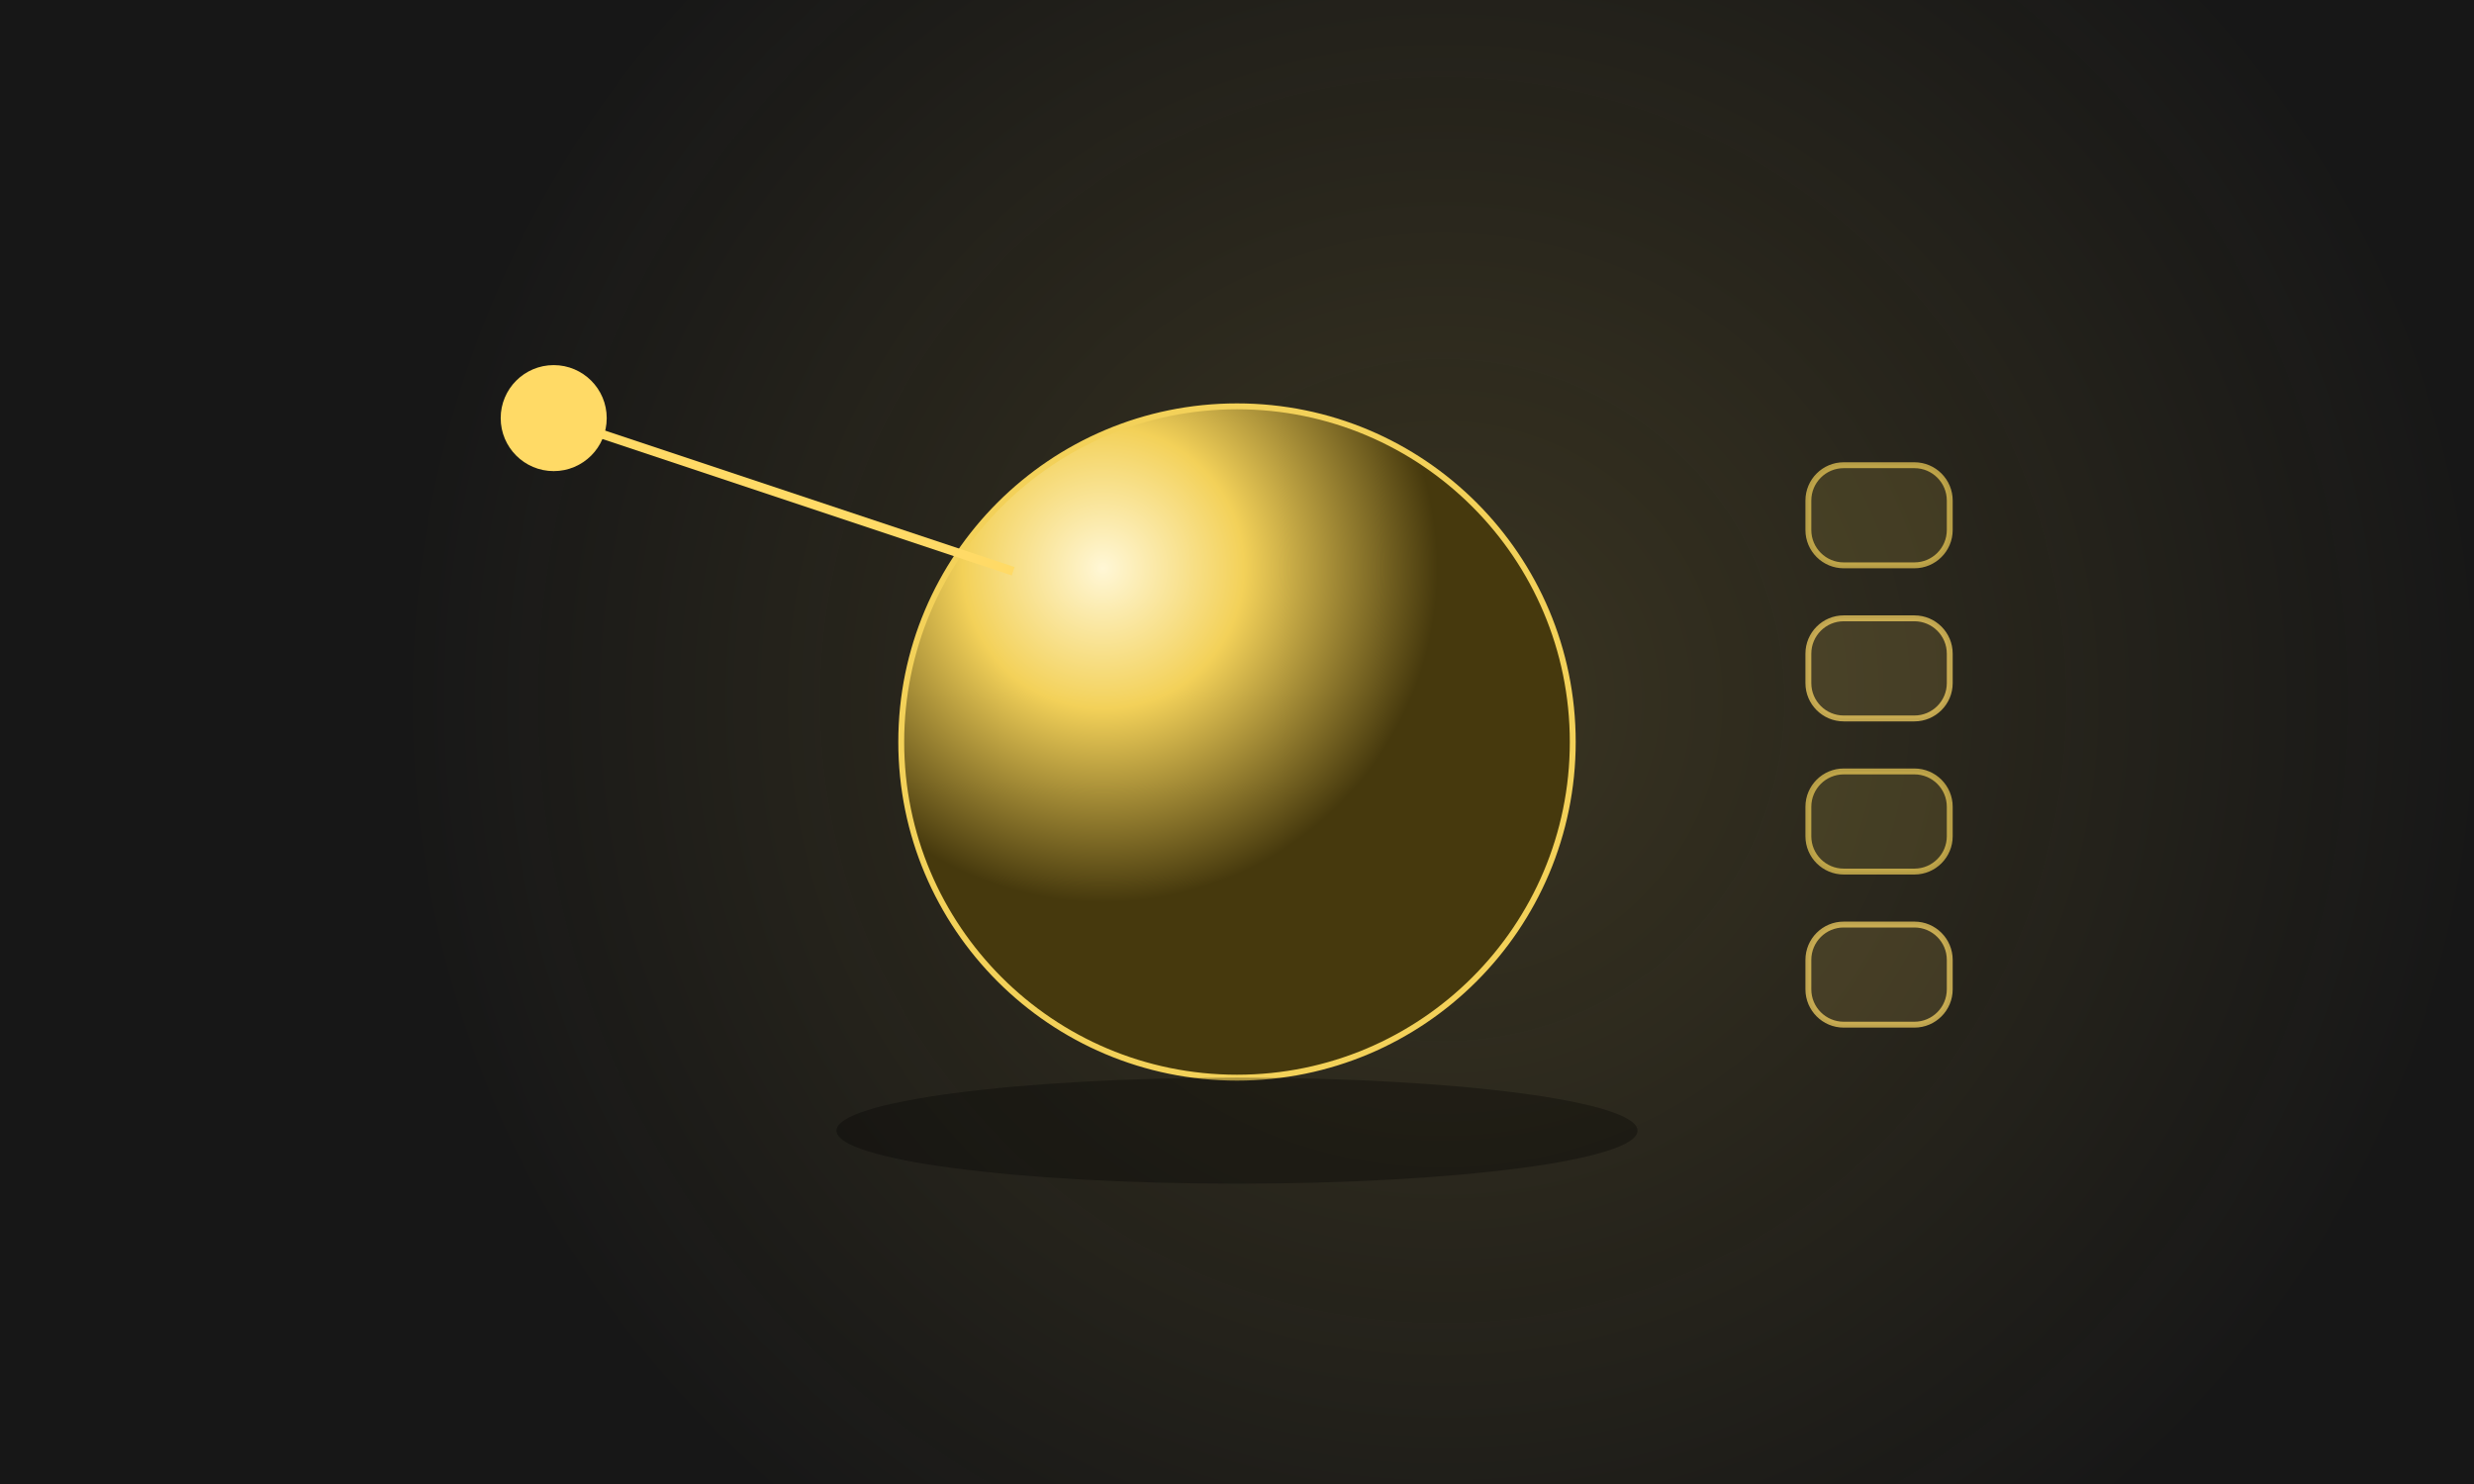
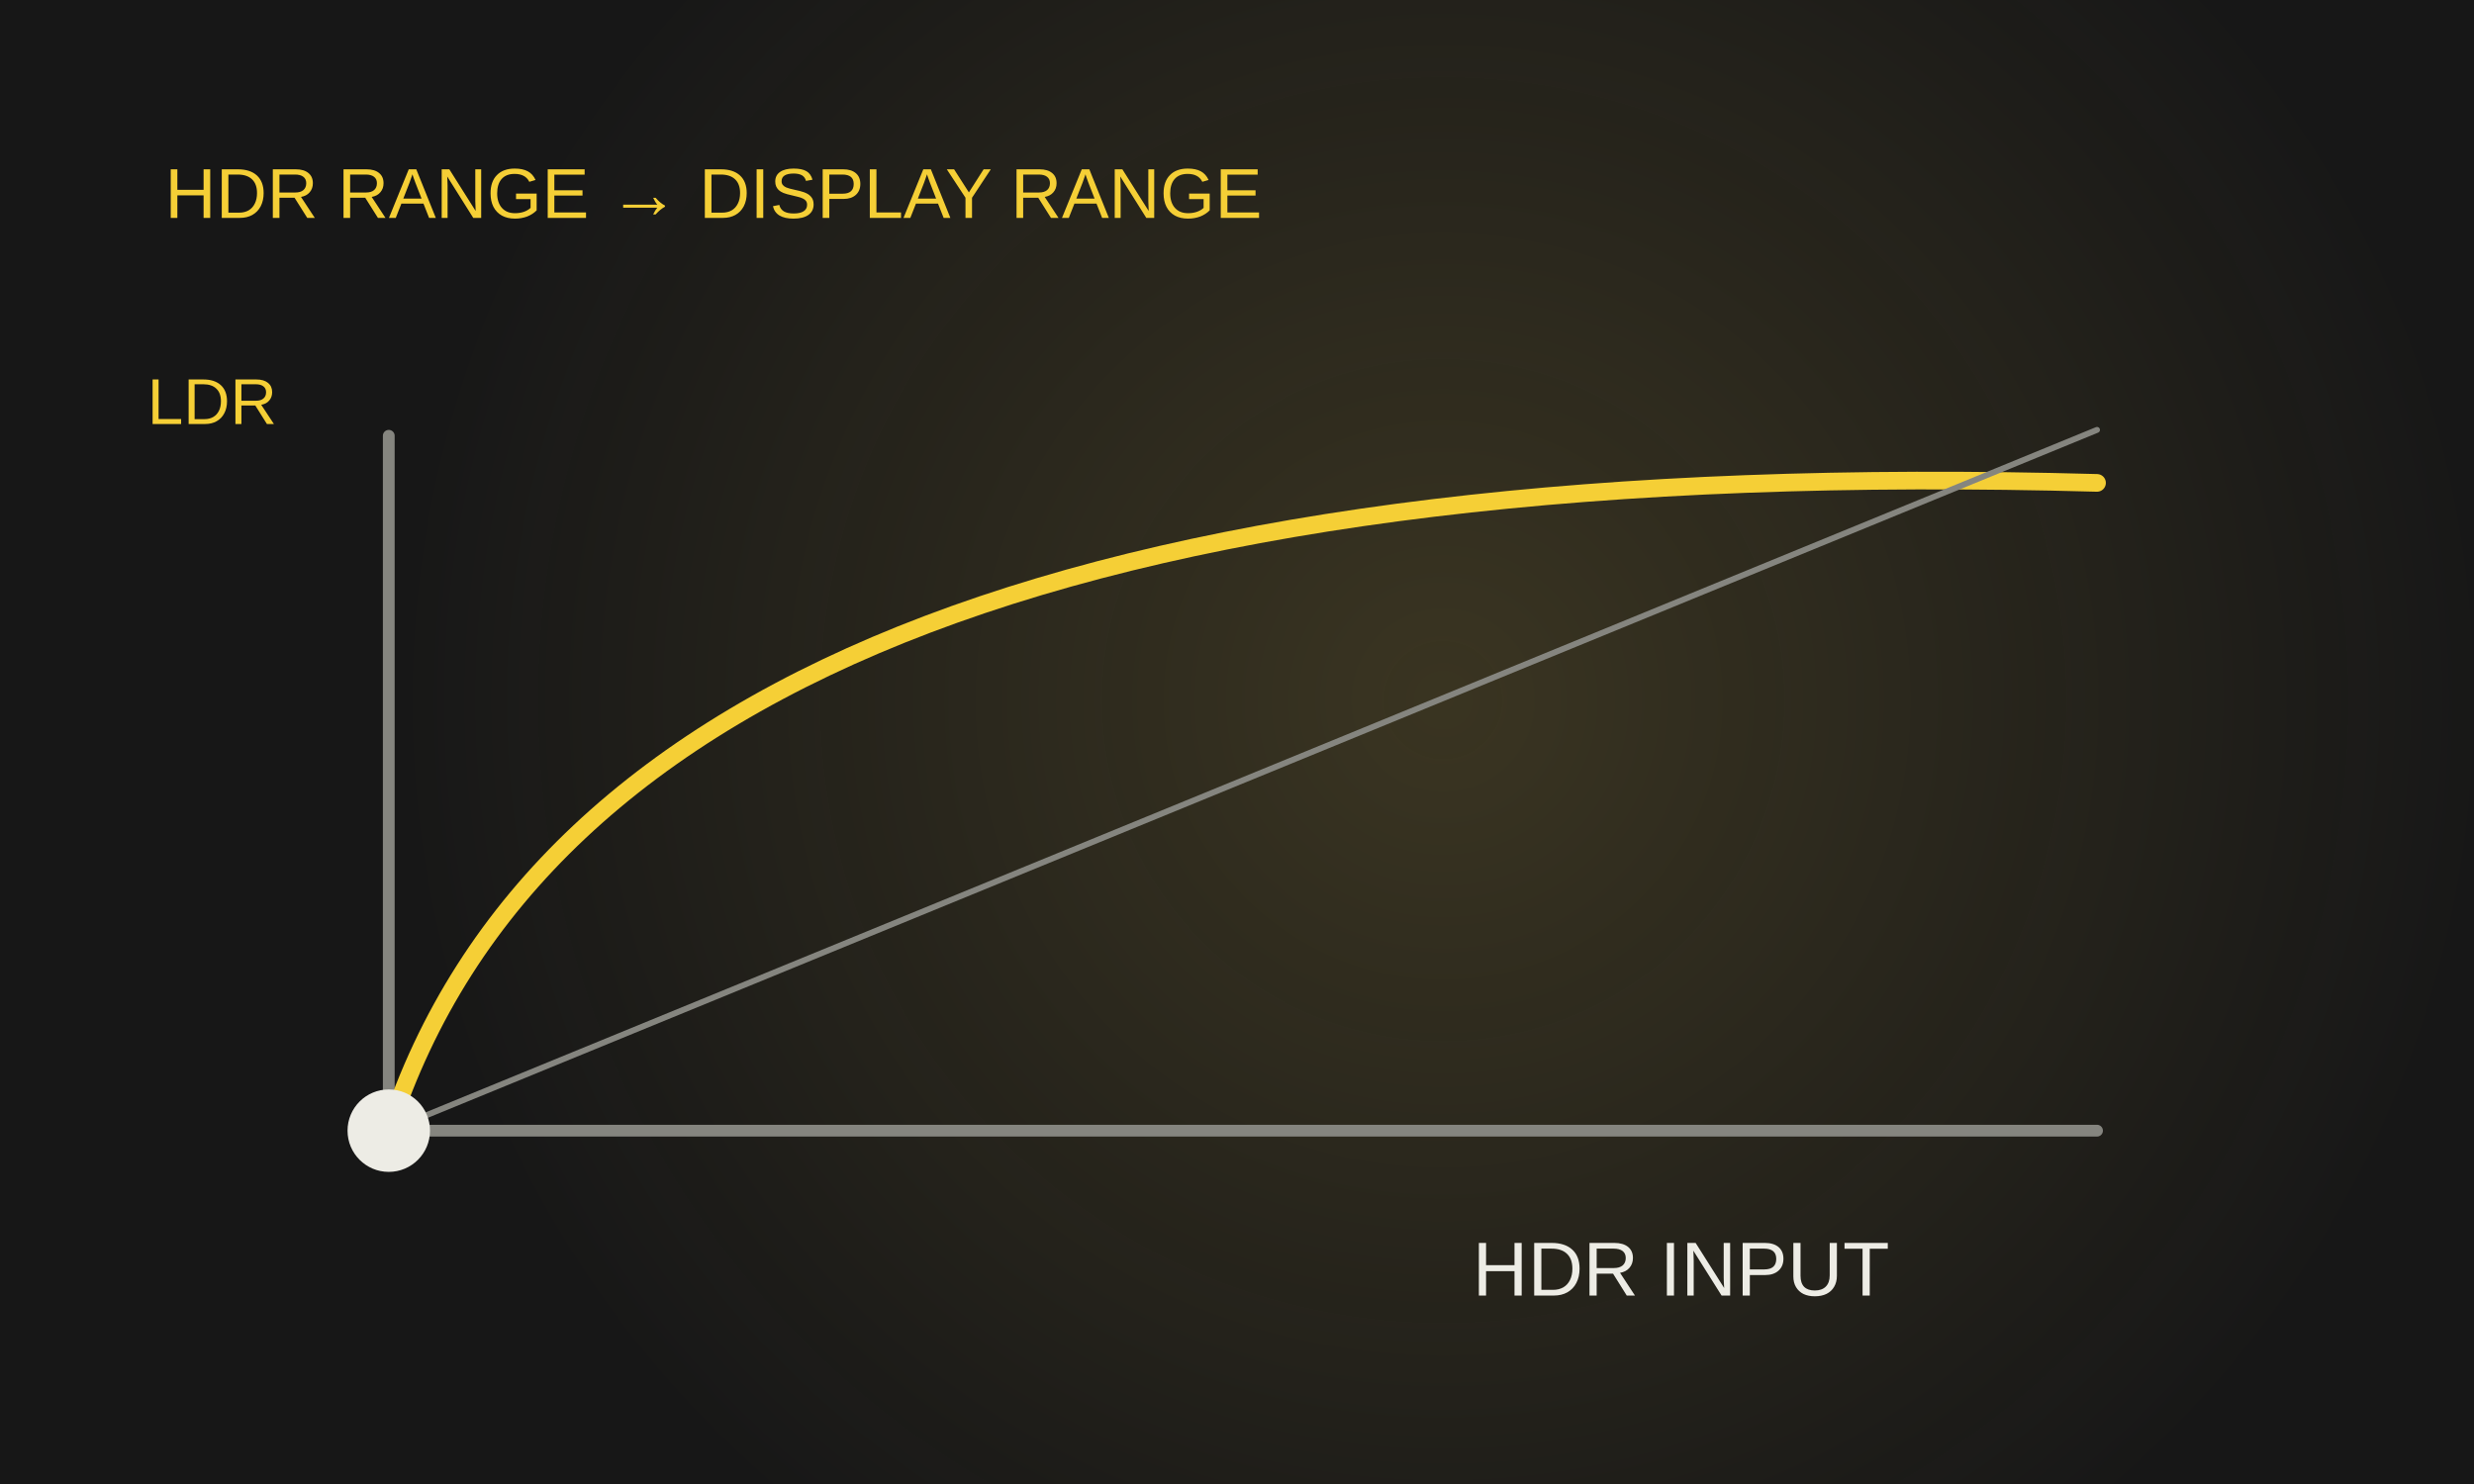
<svg xmlns="http://www.w3.org/2000/svg" class="article-cover" viewBox="0 0 420 252" role="img" aria-label="톤 매핑 개념 도식">
  <defs>
    <radialGradient id="cover-tone-mapping-glow">
      <stop stop-color="hsl(47 86% 65%)" stop-opacity=".16" />
      <stop offset="1" stop-color="hsl(47 86% 65%)" stop-opacity="0" />
    </radialGradient>
    <radialGradient id="cover-tone-mapping-orb" cx="30%" cy="24%">
      <stop stop-color="#fff7d6" />
      <stop offset=".42" stop-color="hsl(47 86% 65%)" />
      <stop offset="1" stop-color="#46390d" />
    </radialGradient>
  </defs>
  <rect width="420" height="252" fill="#171717" />
  <circle cx="245" cy="119" r="175" fill="url(#cover-tone-mapping-glow)" />
-   <circle cx="210" cy="126" r="57" fill="url(#cover-tone-mapping-orb)" stroke="hsl(47 86% 65%)" />
-   <ellipse cx="210" cy="192" rx="68" ry="9" fill="#000" fill-opacity=".3" />
-   <path d="M94 71L172 97" stroke="#ffda66" stroke-width="1.5" fill="none" />
-   <circle cx="94" cy="71" r="9" fill="#ffda66" />
-   <rect x="307" y="79" width="24" height="17" rx="6" fill="hsl(47 86% 65%)" fill-opacity=".13" stroke="hsl(47 86% 65%)" stroke-opacity=".7" />
-   <rect x="307" y="105" width="24" height="17" rx="6" fill="#ffda66" fill-opacity=".13" stroke="#ffda66" stroke-opacity=".7" />
-   <rect x="307" y="131" width="24" height="17" rx="6" fill="hsl(47 86% 65%)" fill-opacity=".13" stroke="hsl(47 86% 65%)" stroke-opacity=".7" />
-   <rect x="307" y="157" width="24" height="17" rx="6" fill="#ffda66" fill-opacity=".13" stroke="#ffda66" stroke-opacity=".7" />
+   <g class="technical-scene" data-scene="tone-mapping">
+     <text x="28" y="37" fill="#f5cf36" font-family="Arial,sans-serif" font-size="12">HDR RANGE → DISPLAY RANGE</text>
+     <path d="M66 192V74M66 192H356" fill="none" stroke="#85857f" stroke-width="2" stroke-linecap="round" stroke-linejoin="round" />
+     <path d="M66 192Q104 75 356 82" fill="none" stroke="#f5cf36" stroke-width="3" stroke-linecap="round" stroke-linejoin="round" />
+     <path d="M66 192L356 73" fill="none" stroke="#85857f" stroke-width="1" stroke-linecap="round" stroke-linejoin="round" />
+     <g>
+       <circle cx="66" cy="192" r="7" fill="#edece5" />
+       <animateTransform attributeName="transform" type="translate" values="0 0;48 -70;154 -101;290 -110;0 0" dur="6s" repeatCount="indefinite" />
+     </g>
+     <text x="250" y="220" fill="#edece5" font-family="Arial,sans-serif" font-size="13">HDR INPUT</text>
+     <text x="25" y="72" fill="#f5cf36" font-family="Arial,sans-serif" font-size="11">LDR</text>
+   </g>
</svg>
